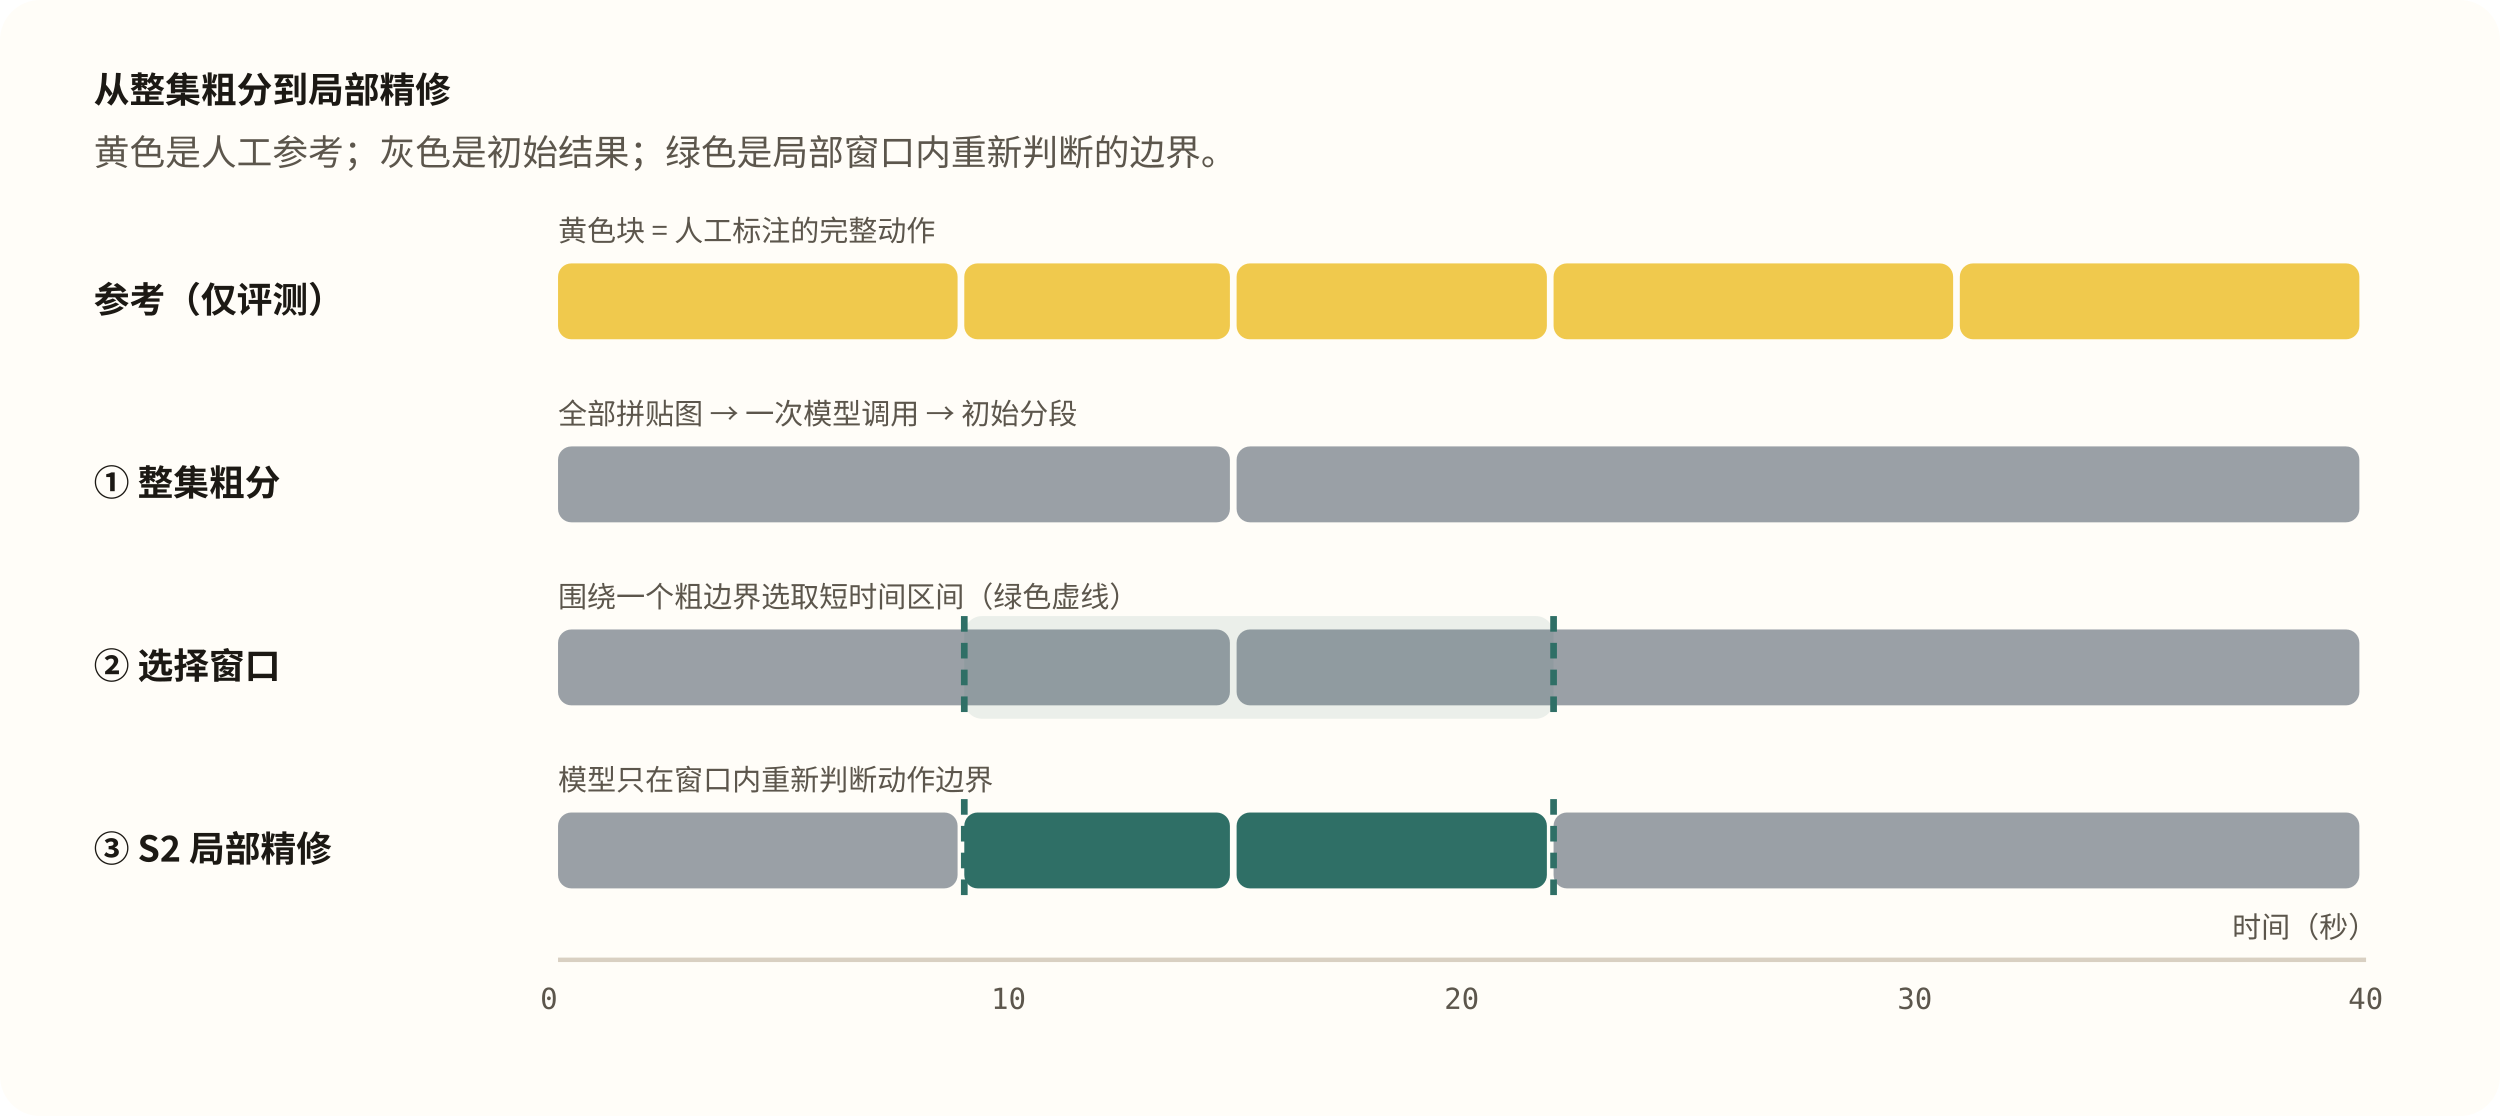
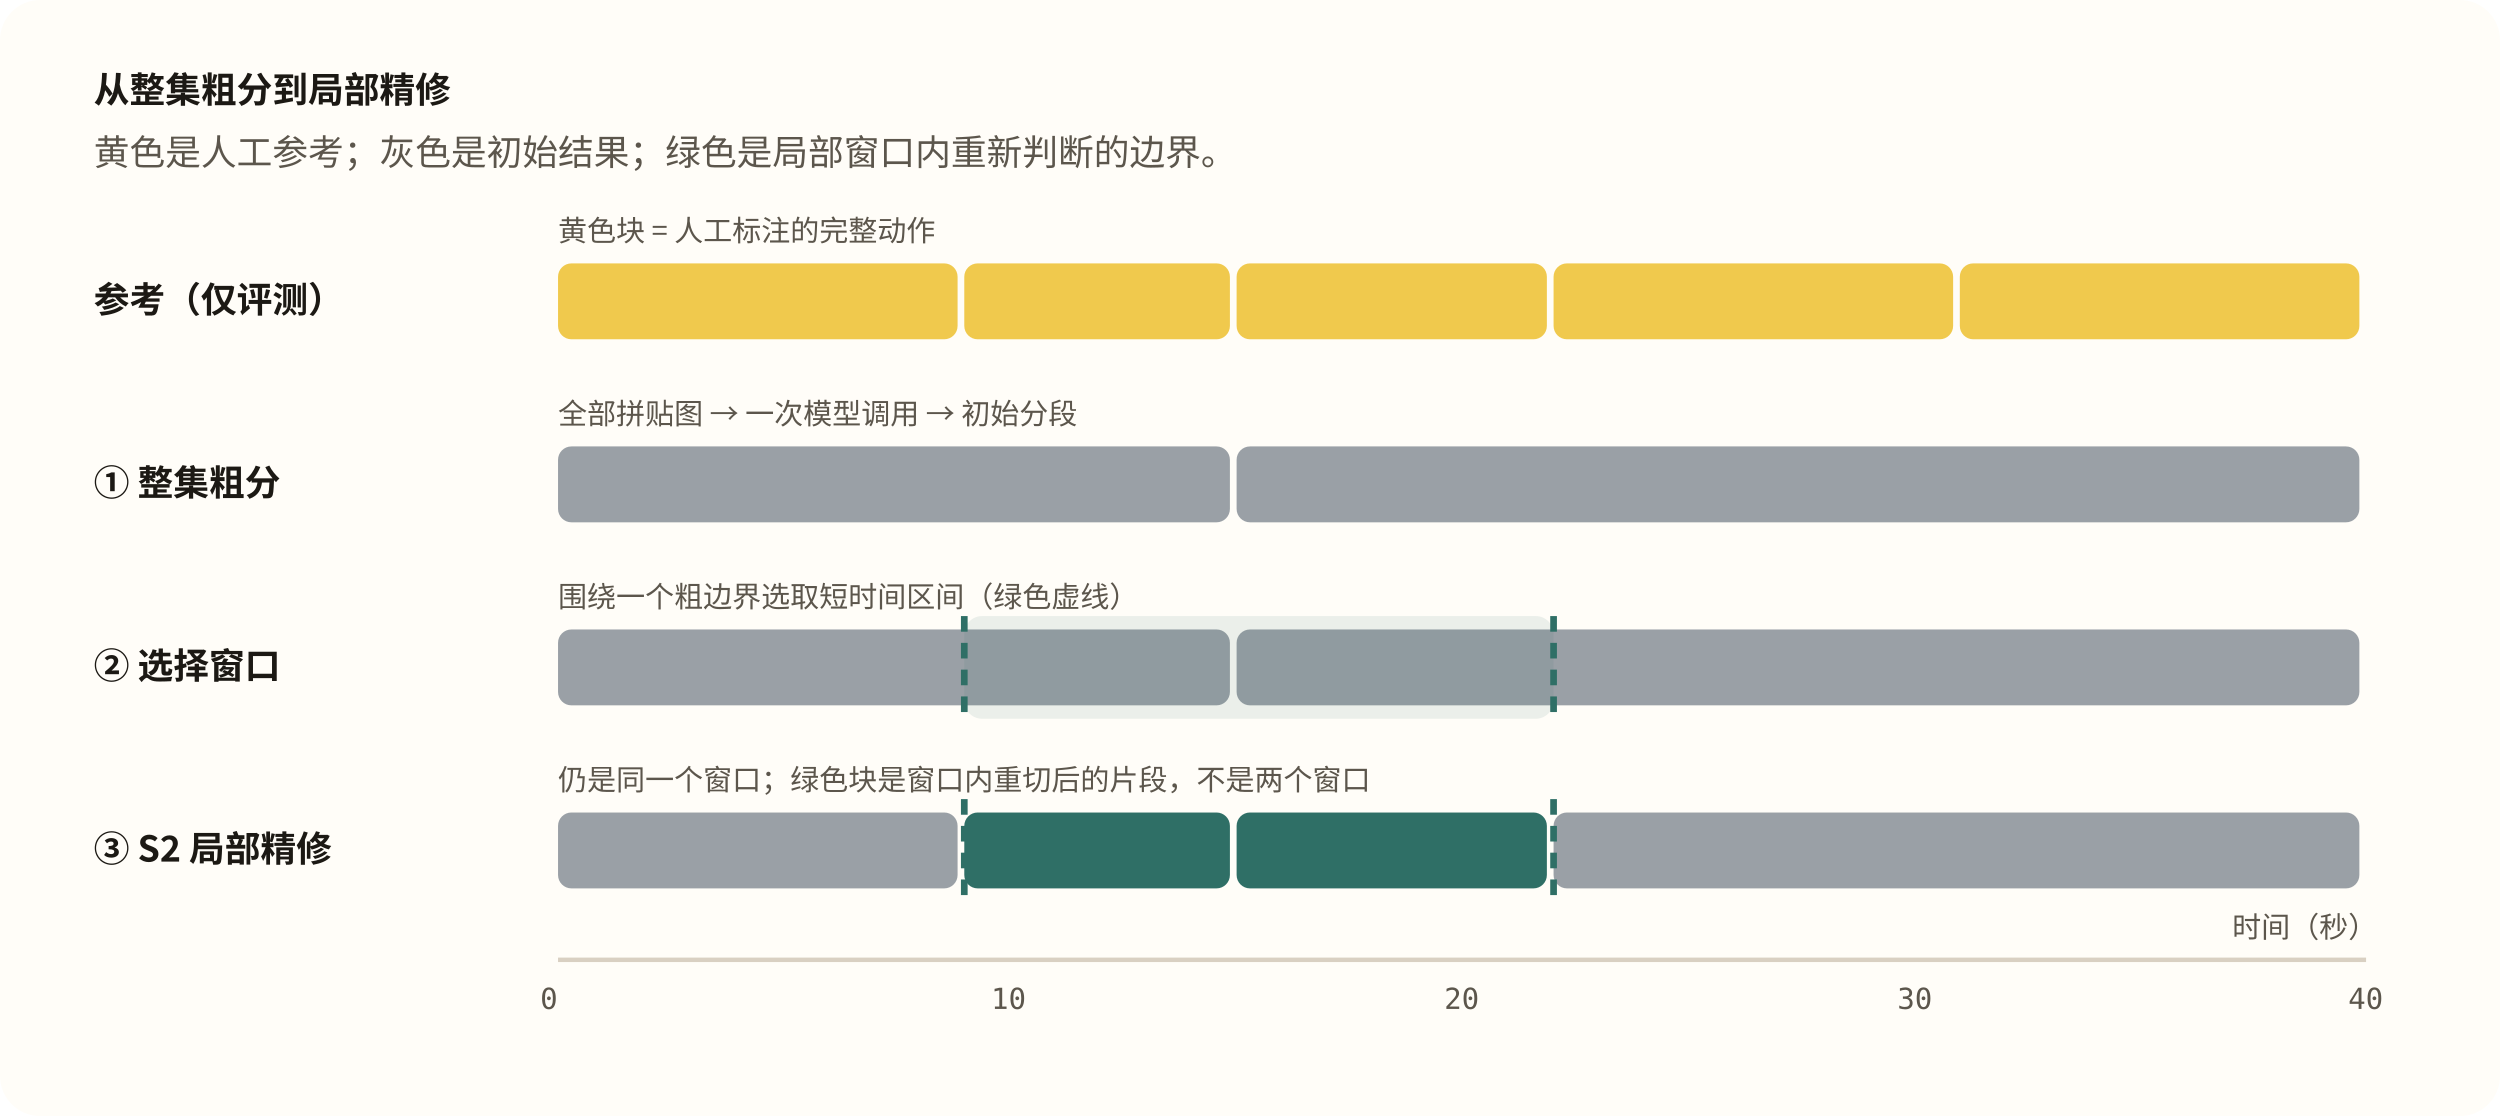
<svg xmlns="http://www.w3.org/2000/svg" viewBox="0 0 1120 500" role="img" aria-labelledby="t d">
  <defs>
    <style>
    .bg{fill:#fffdf8}.ink{fill:#1c1914}.muted{fill:#5c564c}.axis{stroke:#d9d0c2;stroke-width:2}
    .gold{fill:#f0c94d}.coarse{fill:#9aa0a6}.good{fill:#2f6f66}
    .win{fill:#2f6f66;opacity:.10}.winline{stroke:#2f6f66;stroke-width:3;stroke-dasharray:7 5}
    .txt{font:16px "IBM Plex Sans","Noto Sans CJK SC","PingFang SC","Microsoft YaHei",Arial,sans-serif}
    .mono{font:14px "IBM Plex Mono",monospace}.small{font-size:13px}.label{font-weight:700}
  </style>
  </defs>
  <rect width="1120" height="500" rx="18" class="bg" />
  <text x="42" y="46" class="txt label ink">从整集粗分到局部精修</text>
  <text x="42" y="74" class="txt muted">黄色是人工参考；灰色是初始结果；绿色是局部窗口内重新判断的边界。</text>
  <text x="42" y="140" class="txt label ink">参考（仅评测）</text>
  <text x="250" y="108" class="txt small muted">黄色块 = 人工标注的完整动作</text>
  <rect x="250" y="118" width="179" height="34" rx="6" class="gold" />
  <rect x="432" y="118" width="119" height="34" rx="6" class="gold" />
  <rect x="554" y="118" width="139" height="34" rx="6" class="gold" />
  <rect x="696" y="118" width="179" height="34" rx="6" class="gold" />
  <rect x="878" y="118" width="179" height="34" rx="6" class="gold" />
  <text x="42" y="222" class="txt label ink">① 整集粗分</text>
  <text x="250" y="190" class="txt small muted">全部拼贴图 → 一次模型调用 → 初始分段</text>
  <rect x="250" y="200" width="301" height="34" rx="6" class="coarse" />
  <rect x="554" y="200" width="503" height="34" rx="6" class="coarse" />
  <text x="42" y="304" class="txt label ink">② 选择窗口</text>
  <text x="250" y="272" class="txt small muted">围绕一个粗边界选取短时间区间（绿色虚线）</text>
  <rect x="250" y="282" width="301" height="34" rx="6" class="coarse" />
  <rect x="554" y="282" width="503" height="34" rx="6" class="coarse" />
  <rect x="432" y="276" width="264" height="46" rx="8" class="win" />
  <path d="M432 276v46M696 276v46" class="winline" />
  <text x="42" y="386" class="txt label ink">③ S2 局部精修</text>
-   <text x="250" y="354" class="txt small muted">模型只在窗口内重新判断动作边界</text>
+   <text x="250" y="354" class="txt small muted">仍是同一个窗口；绿色块是窗口内重切后的片段，不是两个窗口</text>
  <rect x="250" y="364" width="179" height="34" rx="6" class="coarse" />
  <rect x="432" y="364" width="119" height="34" rx="6" class="good" />
  <rect x="554" y="364" width="139" height="34" rx="6" class="good" />
  <rect x="696" y="364" width="361" height="34" rx="6" class="coarse" />
  <path d="M432 358v46M696 358v46" class="winline" />
  <line x1="250" y1="430" x2="1060" y2="430" class="axis" />
  <text x="242" y="452" class="mono small muted">0</text>
  <text x="444" y="452" class="mono small muted">10</text>
  <text x="647" y="452" class="mono small muted">20</text>
  <text x="850" y="452" class="mono small muted">30</text>
  <text x="1052" y="452" class="mono small muted">40</text>
  <text x="1000" y="420" class="txt small muted">时间（秒）</text>
</svg>
